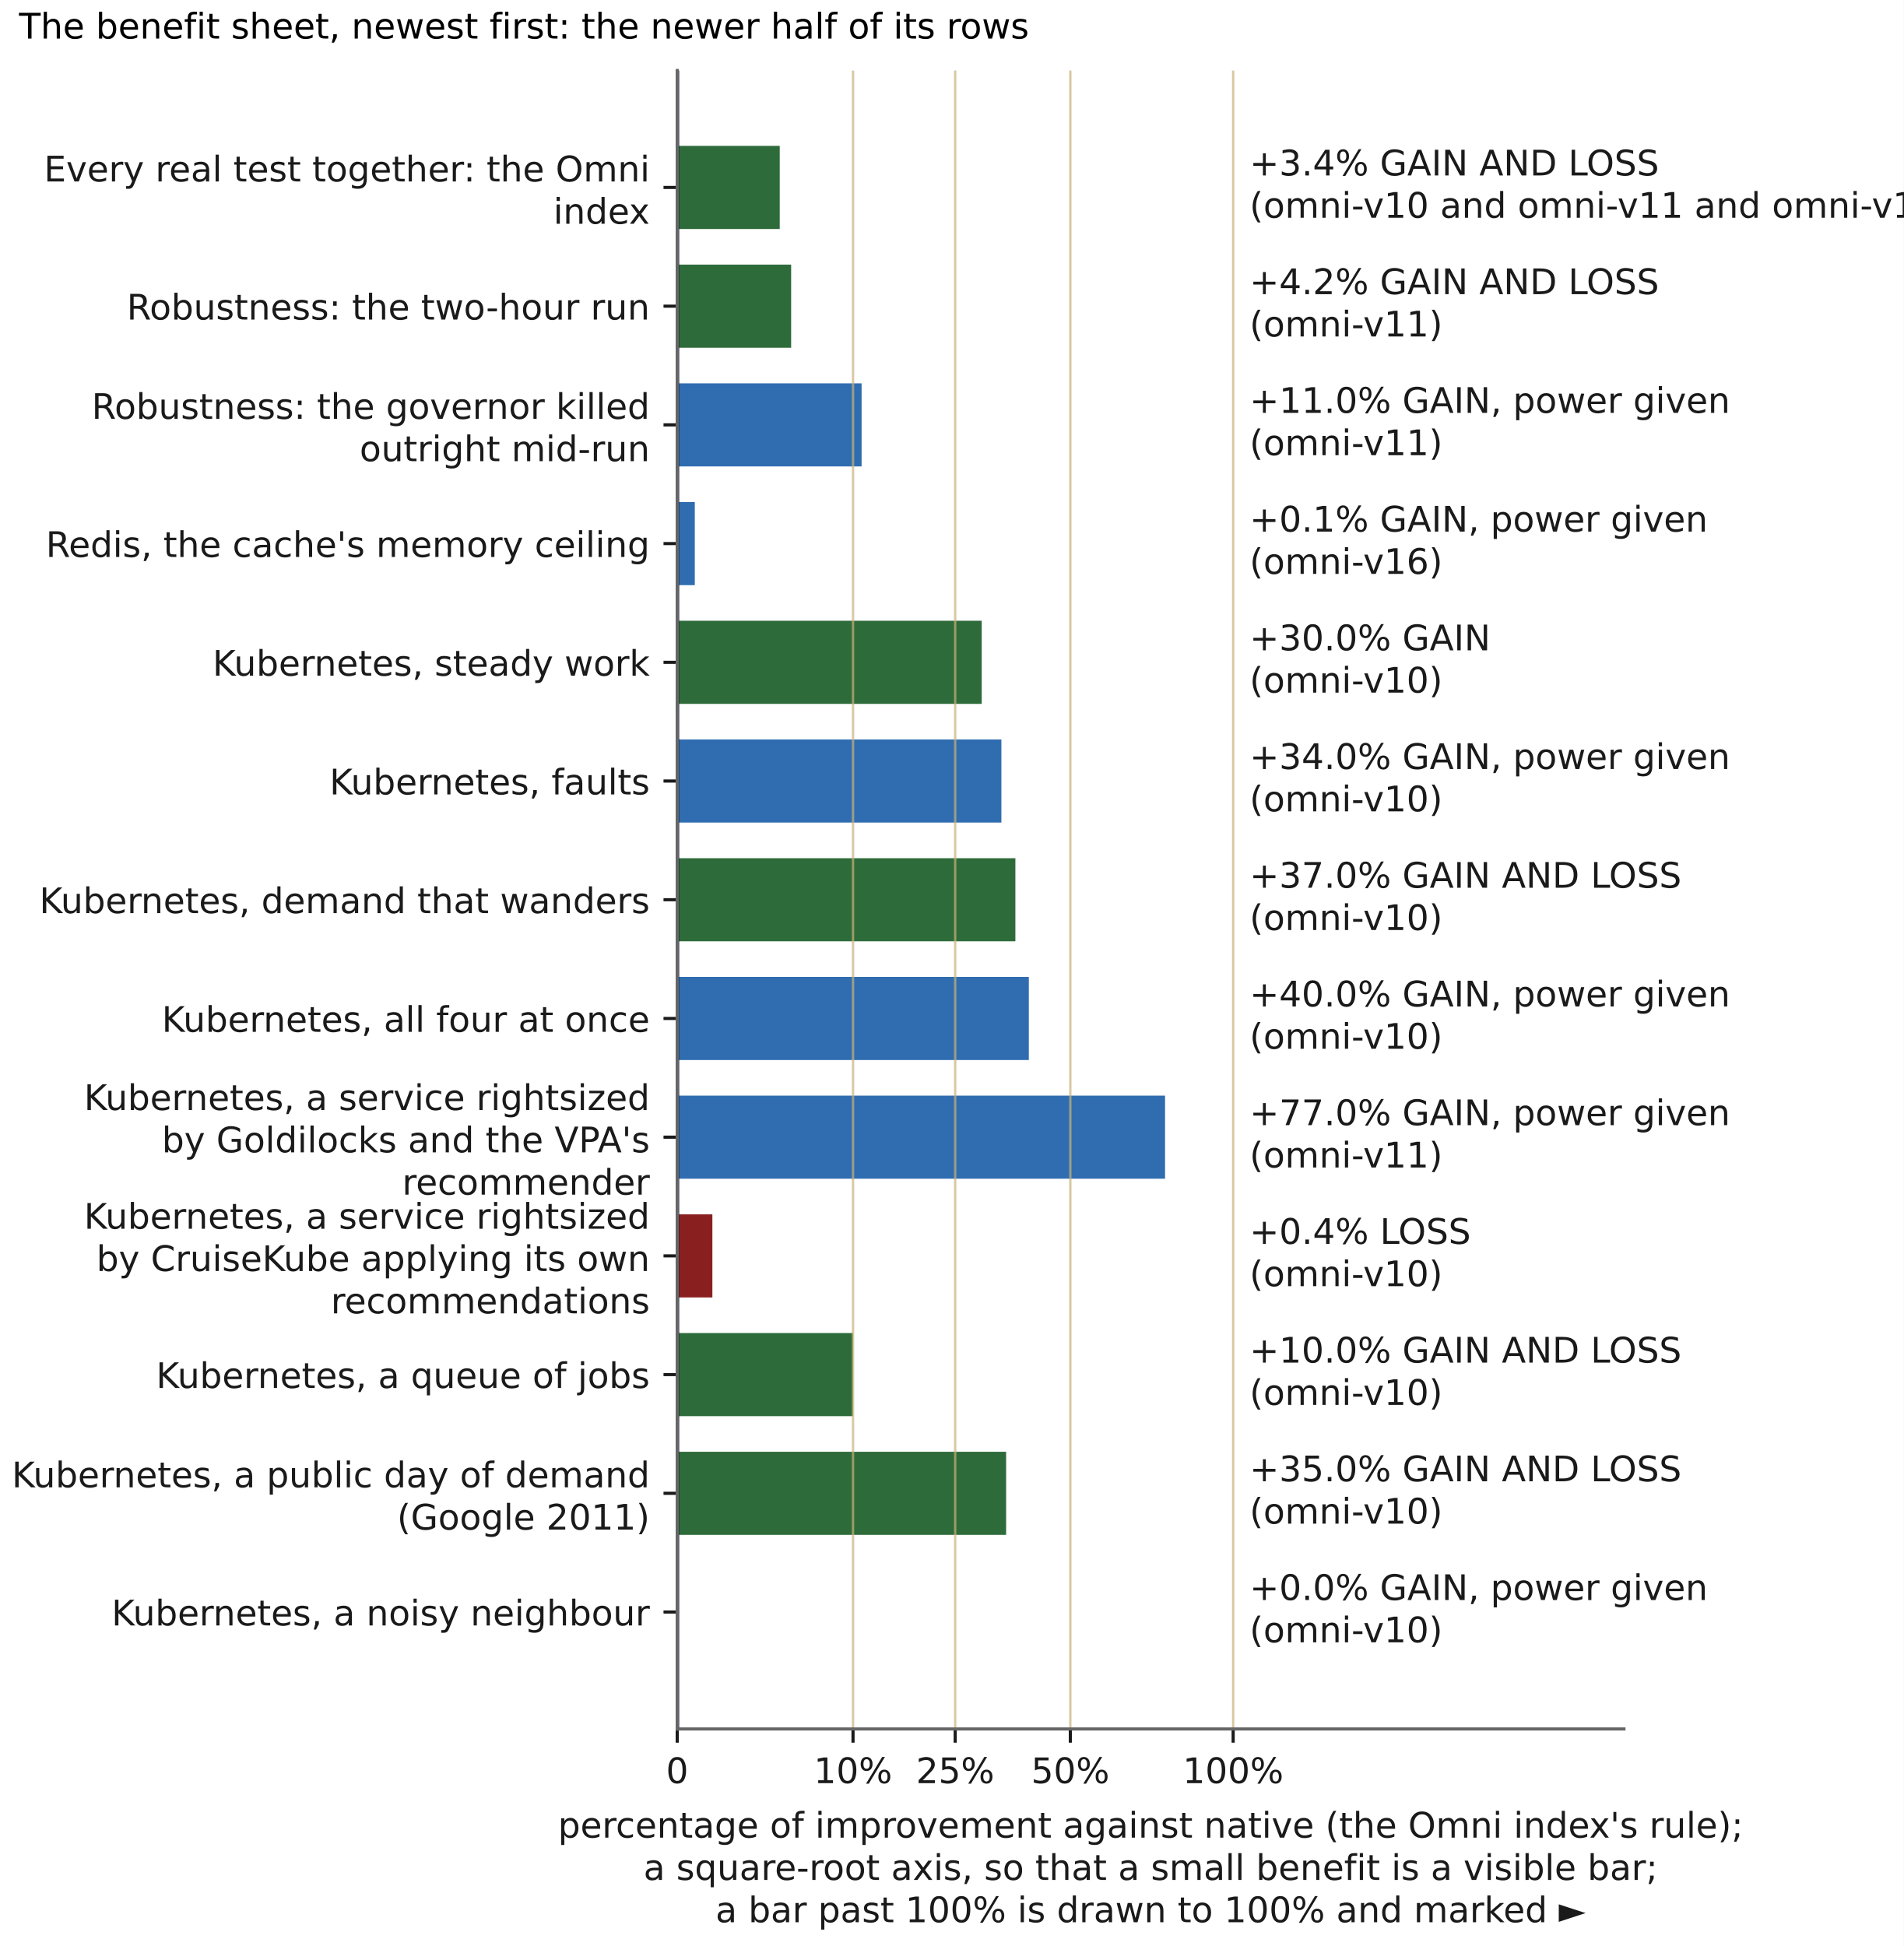
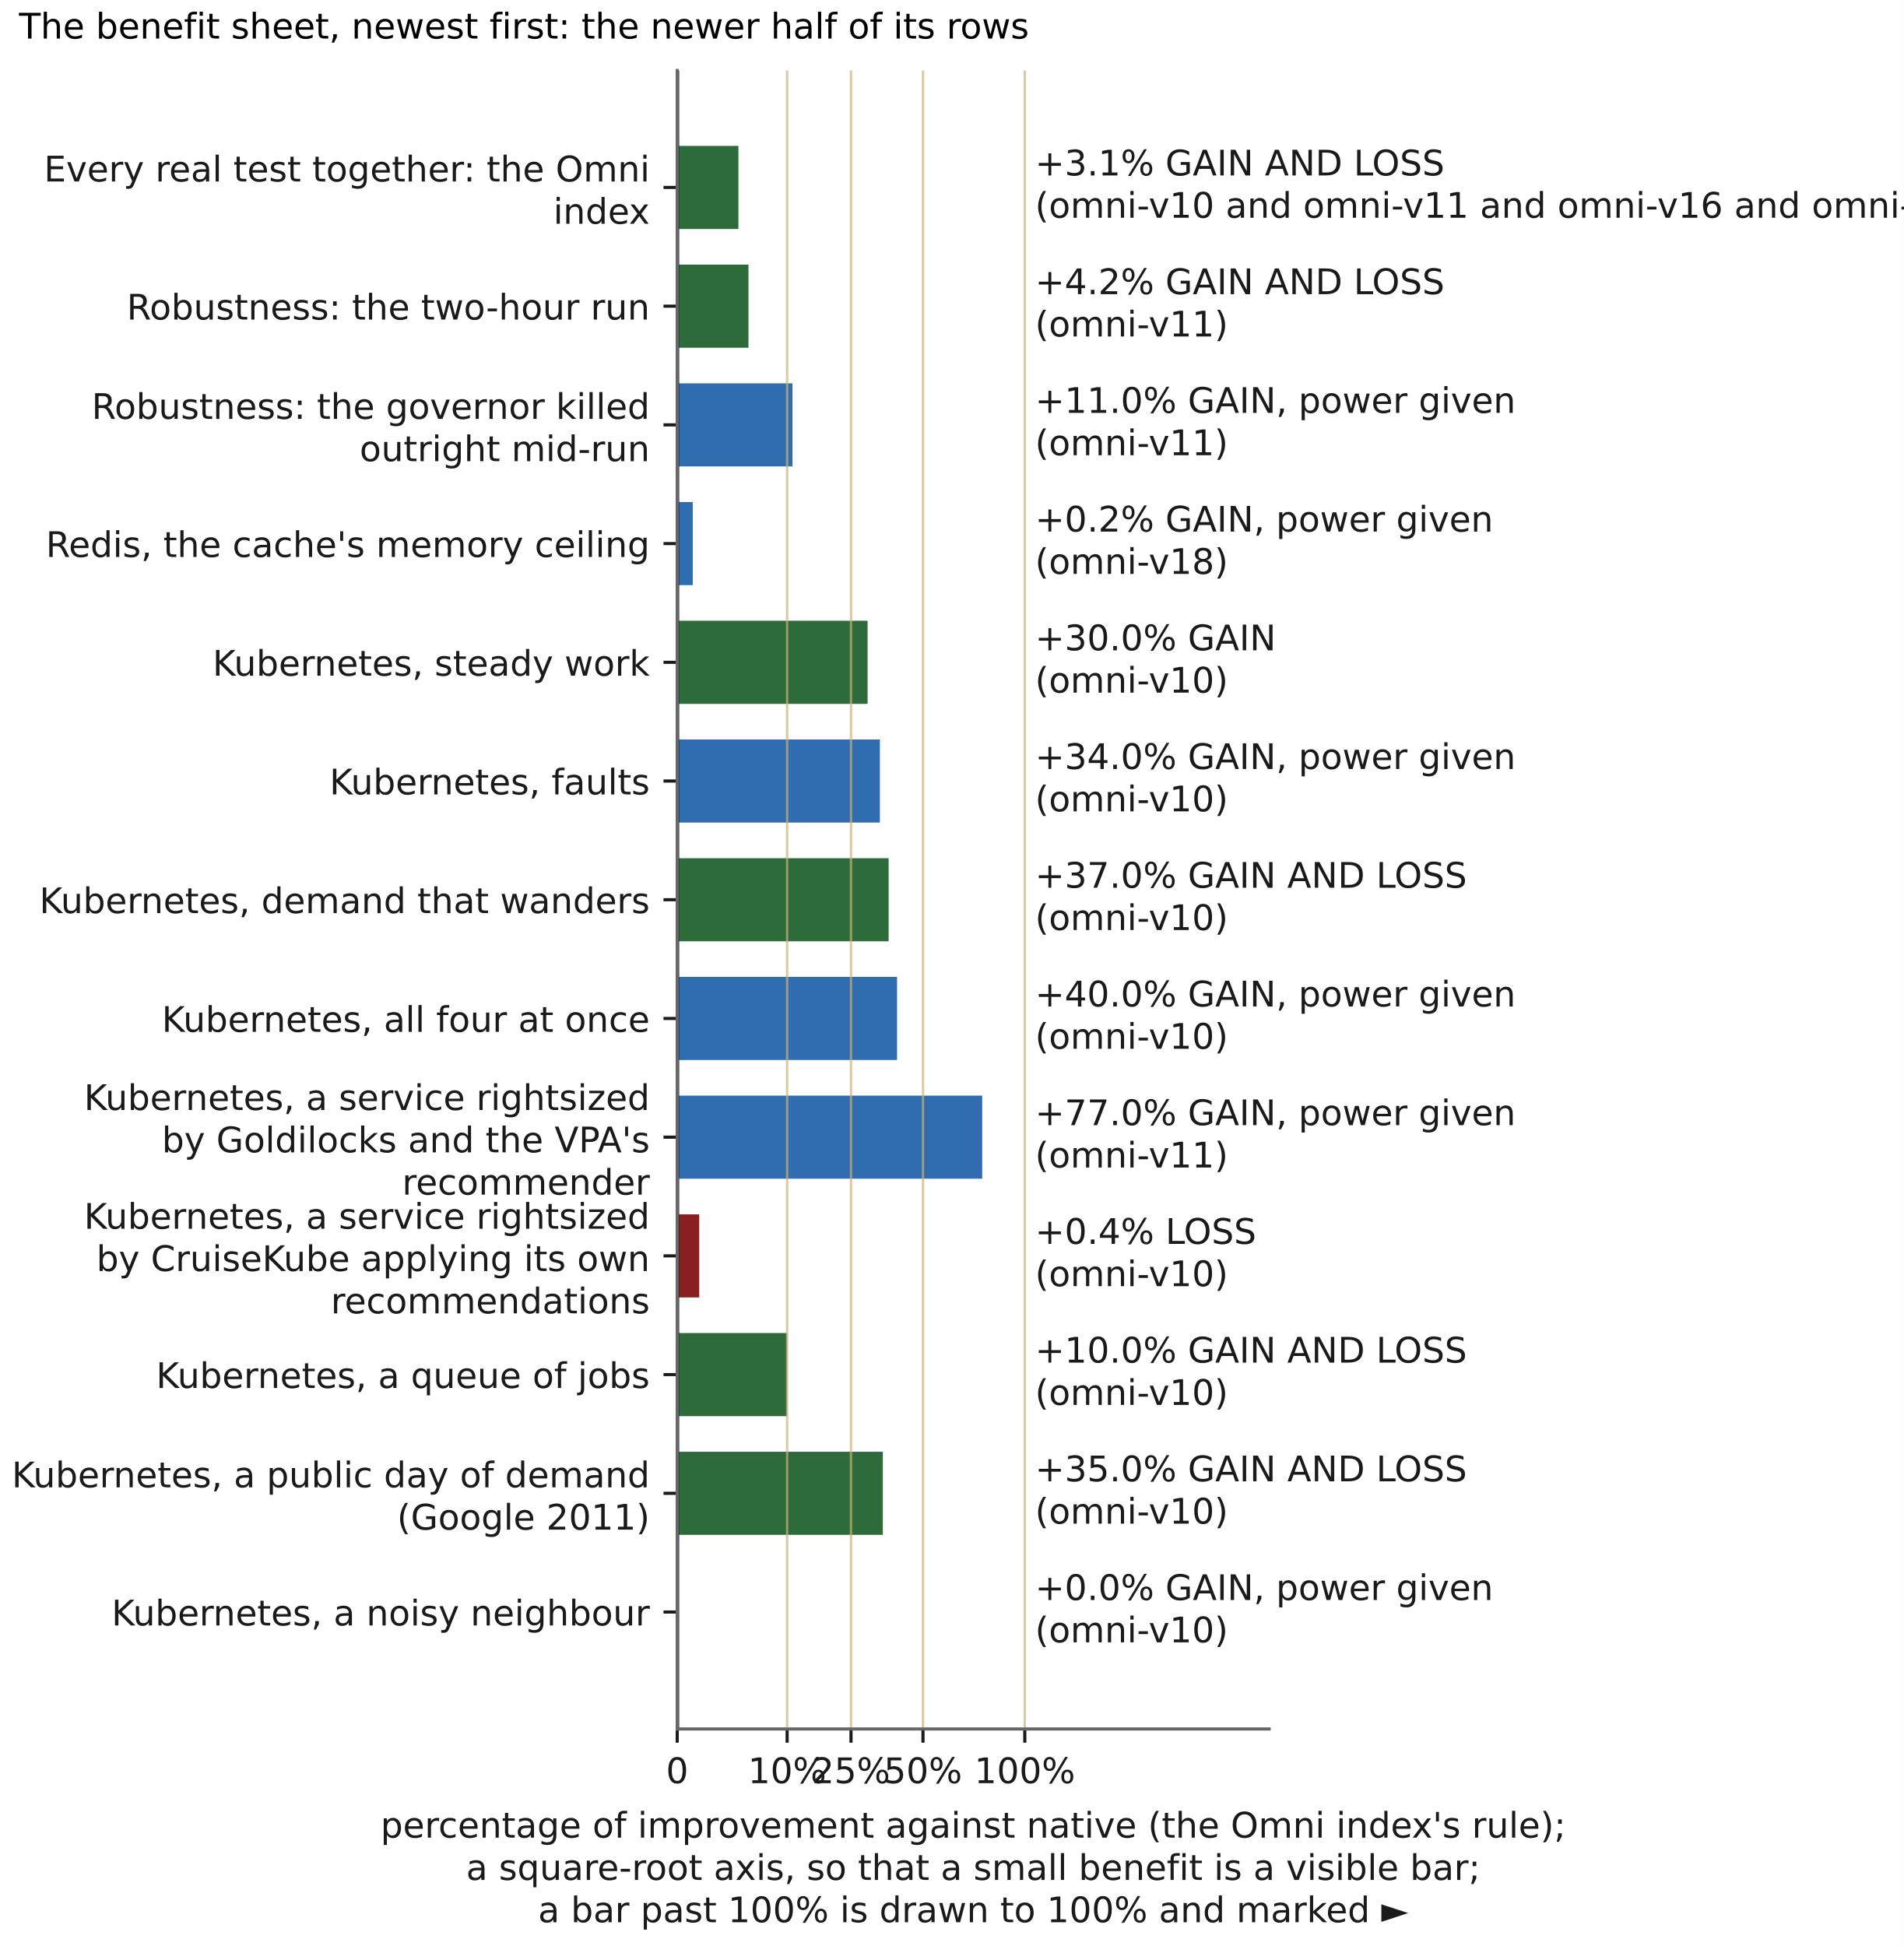
<svg xmlns="http://www.w3.org/2000/svg" xmlns:xlink="http://www.w3.org/1999/xlink" width="486pt" height="496.8pt" viewBox="0 0 486 496.8" version="1.1">
  <defs>
    <style type="text/css">*{stroke-linejoin: round; stroke-linecap: butt}</style>
  </defs>
  <g id="figure_1">
    <g id="patch_1">
      <path d="M 0 496.8  L 486 496.8  L 486 0  L 0 0  z " style="fill: #ffffff" />
    </g>
    <g id="axes_1">
      <g id="patch_2">
-         <path d="M 172.886 441.392  L 414.575 441.392  L 414.575 18.001  L 172.886 18.001  z " style="fill: #ffffff" />
+         <path d="M 172.886 441.392  L 323.991 441.392  L 323.991 18.001  L 172.886 18.001  z " style="fill: #ffffff" />
      </g>
      <g id="patch_3">
-         <path d="M 172.886 422.147  L 172.886 422.147  L 172.886 400.932  L 172.886 400.932  z " clip-path="url(#p85b01a224c)" style="fill: #2f6db0" />
+         <path d="M 172.886 422.147  L 172.886 422.147  L 172.886 400.932  L 172.886 400.932  z " clip-path="url(#p01a9a364bd)" style="fill: #2f6db0" />
      </g>
      <g id="patch_4">
-         <path d="M 172.886 391.84  L 256.85 391.84  L 256.85 370.625  L 172.886 370.625  z " clip-path="url(#p85b01a224c)" style="fill: #2e6b3a" />
+         <path d="M 172.886 391.84  L 225.381 391.84  L 225.381 370.625  L 172.886 370.625  z " clip-path="url(#p01a9a364bd)" style="fill: #2e6b3a" />
      </g>
      <g id="patch_5">
-         <path d="M 172.886 361.533  L 217.767 361.533  L 217.767 340.318  L 172.886 340.318  z " clip-path="url(#p85b01a224c)" style="fill: #2e6b3a" />
+         <path d="M 172.886 361.533  L 200.946 361.533  L 200.946 340.318  L 172.886 340.318  z " clip-path="url(#p01a9a364bd)" style="fill: #2e6b3a" />
      </g>
      <g id="patch_6">
-         <path d="M 172.886 331.226  L 181.862 331.226  L 181.862 310.011  L 172.886 310.011  z " clip-path="url(#p85b01a224c)" style="fill: #8a1f1f" />
+         <path d="M 172.886 331.226  L 178.498 331.226  L 178.498 310.011  L 172.886 310.011  z " clip-path="url(#p01a9a364bd)" style="fill: #8a1f1f" />
      </g>
      <g id="patch_7">
-         <path d="M 172.886 300.919  L 297.425 300.919  L 297.425 279.704  L 172.886 279.704  z " clip-path="url(#p85b01a224c)" style="fill: #2f6db0" />
+         <path d="M 172.886 300.919  L 250.748 300.919  L 250.748 279.704  L 172.886 279.704  z " clip-path="url(#p01a9a364bd)" style="fill: #2f6db0" />
      </g>
      <g id="patch_8">
-         <path d="M 172.886 270.612  L 262.647 270.612  L 262.647 249.397  L 172.886 249.397  z " clip-path="url(#p85b01a224c)" style="fill: #2f6db0" />
+         <path d="M 172.886 270.612  L 229.005 270.612  L 229.005 249.397  L 172.886 249.397  z " clip-path="url(#p01a9a364bd)" style="fill: #2f6db0" />
      </g>
      <g id="patch_9">
-         <path d="M 172.886 240.304  L 259.216 240.304  L 259.216 219.089  L 172.886 219.089  z " clip-path="url(#p85b01a224c)" style="fill: #2e6b3a" />
+         <path d="M 172.886 240.304  L 226.86 240.304  L 226.86 219.089  L 172.886 219.089  z " clip-path="url(#p01a9a364bd)" style="fill: #2e6b3a" />
      </g>
      <g id="patch_10">
-         <path d="M 172.886 209.997  L 255.642 209.997  L 255.642 188.782  L 172.886 188.782  z " clip-path="url(#p85b01a224c)" style="fill: #2f6db0" />
+         <path d="M 172.886 209.997  L 224.625 209.997  L 224.625 188.782  L 172.886 188.782  z " clip-path="url(#p01a9a364bd)" style="fill: #2f6db0" />
      </g>
      <g id="patch_11">
-         <path d="M 172.886 179.69  L 250.622 179.69  L 250.622 158.475  L 172.886 158.475  z " clip-path="url(#p85b01a224c)" style="fill: #2e6b3a" />
+         <path d="M 172.886 179.69  L 221.487 179.69  L 221.487 158.475  L 172.886 158.475  z " clip-path="url(#p01a9a364bd)" style="fill: #2e6b3a" />
      </g>
      <g id="patch_12">
-         <path d="M 172.886 149.383  L 177.374 149.383  L 177.374 128.168  L 172.886 128.168  z " clip-path="url(#p85b01a224c)" style="fill: #2f6db0" />
+         <path d="M 172.886 149.383  L 176.854 149.383  L 176.854 128.168  L 172.886 128.168  z " clip-path="url(#p01a9a364bd)" style="fill: #2f6db0" />
      </g>
      <g id="patch_13">
-         <path d="M 172.886 119.076  L 219.957 119.076  L 219.957 97.861  L 172.886 97.861  z " clip-path="url(#p85b01a224c)" style="fill: #2f6db0" />
+         <path d="M 172.886 119.076  L 202.315 119.076  L 202.315 97.861  L 172.886 97.861  z " clip-path="url(#p01a9a364bd)" style="fill: #2f6db0" />
      </g>
      <g id="patch_14">
-         <path d="M 172.886 88.769  L 201.972 88.769  L 201.972 67.554  L 172.886 67.554  z " clip-path="url(#p85b01a224c)" style="fill: #2e6b3a" />
+         <path d="M 172.886 88.769  L 191.071 88.769  L 191.071 67.554  L 172.886 67.554  z " clip-path="url(#p01a9a364bd)" style="fill: #2e6b3a" />
      </g>
      <g id="patch_15">
-         <path d="M 172.886 58.461  L 199.056 58.461  L 199.056 37.246  L 172.886 37.246  z " clip-path="url(#p85b01a224c)" style="fill: #2e6b3a" />
+         <path d="M 172.886 58.461  L 188.509 58.461  L 188.509 37.246  L 172.886 37.246  z " clip-path="url(#p01a9a364bd)" style="fill: #2e6b3a" />
      </g>
      <g id="matplotlib.axis_1">
        <g id="xtick_1">
          <g id="line2d_1">
-             <path d="M 172.886 441.392  L 172.886 18.001  " clip-path="url(#p85b01a224c)" style="fill: none; stroke: #c9b27a; stroke-opacity: 0.7; stroke-width: 0.6; stroke-linecap: square" />
+             <path d="M 172.886 441.392  L 172.886 18.001  " clip-path="url(#p01a9a364bd)" style="fill: none; stroke: #c9b27a; stroke-opacity: 0.7; stroke-width: 0.6; stroke-linecap: square" />
          </g>
          <g id="line2d_2">
            <defs>
              <path id="m814b2a8047" d="M 0 0  L 0 3.5  " style="stroke: #1a1a1a; stroke-width: 0.8" />
            </defs>
            <g>
              <use xlink:href="#m814b2a8047" x="172.886" y="441.392" style="fill: #1a1a1a; stroke: #1a1a1a; stroke-width: 0.8" />
            </g>
          </g>
          <g id="text_1">
            <text style="font-size: 9px; font-family: 'DejaVu Sans'; text-anchor: middle; fill: #1a1a1a" x="172.886" y="455.23" transform="rotate(-0 172.8862 455.2303)">0</text>
          </g>
        </g>
        <g id="xtick_2">
          <g id="line2d_3">
-             <path d="M 217.767 441.392  L 217.767 18.001  " clip-path="url(#p85b01a224c)" style="fill: none; stroke: #c9b27a; stroke-opacity: 0.7; stroke-width: 0.6; stroke-linecap: square" />
+             <path d="M 200.946 441.392  L 200.946 18.001  " clip-path="url(#p01a9a364bd)" style="fill: none; stroke: #c9b27a; stroke-opacity: 0.7; stroke-width: 0.6; stroke-linecap: square" />
          </g>
          <g id="line2d_4">
            <g>
-               <use xlink:href="#m814b2a8047" x="217.767" y="441.392" style="fill: #1a1a1a; stroke: #1a1a1a; stroke-width: 0.8" />
+               <use xlink:href="#m814b2a8047" x="200.946" y="441.392" style="fill: #1a1a1a; stroke: #1a1a1a; stroke-width: 0.8" />
            </g>
          </g>
          <g id="text_2">
-             <text style="font-size: 9px; font-family: 'DejaVu Sans'; text-anchor: middle; fill: #1a1a1a" x="217.767" y="455.23" transform="rotate(-0 217.7667 455.2303)">10%</text>
+             <text style="font-size: 9px; font-family: 'DejaVu Sans'; text-anchor: middle; fill: #1a1a1a" x="200.946" y="455.23" transform="rotate(-0 200.9457 455.2303)">10%</text>
          </g>
        </g>
        <g id="xtick_3">
          <g id="line2d_5">
-             <path d="M 243.849 441.392  L 243.849 18.001  " clip-path="url(#p85b01a224c)" style="fill: none; stroke: #c9b27a; stroke-opacity: 0.7; stroke-width: 0.6; stroke-linecap: square" />
+             <path d="M 217.252 441.392  L 217.252 18.001  " clip-path="url(#p01a9a364bd)" style="fill: none; stroke: #c9b27a; stroke-opacity: 0.7; stroke-width: 0.6; stroke-linecap: square" />
          </g>
          <g id="line2d_6">
            <g>
-               <use xlink:href="#m814b2a8047" x="243.849" y="441.392" style="fill: #1a1a1a; stroke: #1a1a1a; stroke-width: 0.8" />
+               <use xlink:href="#m814b2a8047" x="217.252" y="441.392" style="fill: #1a1a1a; stroke: #1a1a1a; stroke-width: 0.8" />
            </g>
          </g>
          <g id="text_3">
-             <text style="font-size: 9px; font-family: 'DejaVu Sans'; text-anchor: middle; fill: #1a1a1a" x="243.849" y="455.23" transform="rotate(-0 243.8486 455.2303)">25%</text>
+             <text style="font-size: 9px; font-family: 'DejaVu Sans'; text-anchor: middle; fill: #1a1a1a" x="217.252" y="455.23" transform="rotate(-0 217.2521 455.2303)">25%</text>
          </g>
        </g>
        <g id="xtick_4">
          <g id="line2d_7">
-             <path d="M 273.242 441.392  L 273.242 18.001  " clip-path="url(#p85b01a224c)" style="fill: none; stroke: #c9b27a; stroke-opacity: 0.7; stroke-width: 0.6; stroke-linecap: square" />
+             <path d="M 235.629 441.392  L 235.629 18.001  " clip-path="url(#p01a9a364bd)" style="fill: none; stroke: #c9b27a; stroke-opacity: 0.7; stroke-width: 0.6; stroke-linecap: square" />
          </g>
          <g id="line2d_8">
            <g>
-               <use xlink:href="#m814b2a8047" x="273.242" y="441.392" style="fill: #1a1a1a; stroke: #1a1a1a; stroke-width: 0.8" />
+               <use xlink:href="#m814b2a8047" x="235.629" y="441.392" style="fill: #1a1a1a; stroke: #1a1a1a; stroke-width: 0.8" />
            </g>
          </g>
          <g id="text_4">
-             <text style="font-size: 9px; font-family: 'DejaVu Sans'; text-anchor: middle; fill: #1a1a1a" x="273.242" y="455.23" transform="rotate(-0 273.2421 455.2303)">50%</text>
+             <text style="font-size: 9px; font-family: 'DejaVu Sans'; text-anchor: middle; fill: #1a1a1a" x="235.629" y="455.23" transform="rotate(-0 235.6291 455.2303)">50%</text>
          </g>
        </g>
        <g id="xtick_5">
          <g id="line2d_9">
-             <path d="M 314.811 441.392  L 314.811 18.001  " clip-path="url(#p85b01a224c)" style="fill: none; stroke: #c9b27a; stroke-opacity: 0.7; stroke-width: 0.6; stroke-linecap: square" />
+             <path d="M 261.618 441.392  L 261.618 18.001  " clip-path="url(#p01a9a364bd)" style="fill: none; stroke: #c9b27a; stroke-opacity: 0.7; stroke-width: 0.6; stroke-linecap: square" />
          </g>
          <g id="line2d_10">
            <g>
-               <use xlink:href="#m814b2a8047" x="314.811" y="441.392" style="fill: #1a1a1a; stroke: #1a1a1a; stroke-width: 0.8" />
+               <use xlink:href="#m814b2a8047" x="261.618" y="441.392" style="fill: #1a1a1a; stroke: #1a1a1a; stroke-width: 0.8" />
            </g>
          </g>
          <g id="text_5">
-             <text style="font-size: 9px; font-family: 'DejaVu Sans'; text-anchor: middle; fill: #1a1a1a" x="314.811" y="455.23" transform="rotate(-0 314.8109 455.2303)">100%</text>
+             <text style="font-size: 9px; font-family: 'DejaVu Sans'; text-anchor: middle; fill: #1a1a1a" x="261.618" y="455.23" transform="rotate(-0 261.6181 455.2303)">100%</text>
          </g>
        </g>
        <g id="text_6">
-           <text style="font-size: 9px; font-family: 'DejaVu Sans'; fill: #1a1a1a" transform="translate(142.445 469.1318)">percentage of improvement against native (the Omni index's rule);</text>
-           <text style="font-size: 9px; font-family: 'DejaVu Sans'; fill: #1a1a1a" transform="translate(164.2805 479.9343)">a square-root axis, so that a small benefit is a visible bar;</text>
-           <text style="font-size: 9px; font-family: 'DejaVu Sans'; fill: #1a1a1a" transform="translate(182.6567 490.7368)">a bar past 100% is drawn to 100% and marked ►</text>
+           <text style="font-size: 9px; font-family: 'DejaVu Sans'; fill: #1a1a1a" transform="translate(97.15291 469.1318)">percentage of improvement against native (the Omni index's rule);</text>
+           <text style="font-size: 9px; font-family: 'DejaVu Sans'; fill: #1a1a1a" transform="translate(118.9885 479.9343)">a square-root axis, so that a small benefit is a visible bar;</text>
+           <text style="font-size: 9px; font-family: 'DejaVu Sans'; fill: #1a1a1a" transform="translate(137.3646 490.7368)">a bar past 100% is drawn to 100% and marked ►</text>
        </g>
      </g>
      <g id="matplotlib.axis_2">
        <g id="ytick_1">
          <g id="line2d_11">
            <defs>
              <path id="m31e56b5a68" d="M 0 0  L -3.5 0  " style="stroke: #1a1a1a; stroke-width: 0.8" />
            </defs>
            <g>
              <use xlink:href="#m31e56b5a68" x="172.886" y="411.54" style="fill: #1a1a1a; stroke: #1a1a1a; stroke-width: 0.8" />
            </g>
          </g>
          <g id="text_7">
            <text style="font-size: 9px; font-family: 'DejaVu Sans'; text-anchor: end; fill: #1a1a1a" x="165.886" y="414.959" transform="rotate(-0 165.8862 414.9591)">Kubernetes, a noisy neighbour</text>
          </g>
        </g>
        <g id="ytick_2">
          <g id="line2d_12">
            <g>
              <use xlink:href="#m31e56b5a68" x="172.886" y="381.233" style="fill: #1a1a1a; stroke: #1a1a1a; stroke-width: 0.8" />
            </g>
          </g>
          <g id="text_8">
            <text style="font-size: 9px; font-family: 'DejaVu Sans'; fill: #1a1a1a" transform="translate(3.00024 379.7012)">Kubernetes, a public day of demand</text>
            <text style="font-size: 9px; font-family: 'DejaVu Sans'; fill: #1a1a1a" transform="translate(101.359 390.5036)">(Google 2011)</text>
          </g>
        </g>
        <g id="ytick_3">
          <g id="line2d_13">
            <g>
              <use xlink:href="#m31e56b5a68" x="172.886" y="350.926" style="fill: #1a1a1a; stroke: #1a1a1a; stroke-width: 0.8" />
            </g>
          </g>
          <g id="text_9">
            <text style="font-size: 9px; font-family: 'DejaVu Sans'; text-anchor: end; fill: #1a1a1a" x="165.886" y="354.345" transform="rotate(-0 165.8862 354.3448)">Kubernetes, a queue of jobs</text>
          </g>
        </g>
        <g id="ytick_4">
          <g id="line2d_14">
            <g>
              <use xlink:href="#m31e56b5a68" x="172.886" y="320.618" style="fill: #1a1a1a; stroke: #1a1a1a; stroke-width: 0.8" />
            </g>
          </g>
          <g id="text_10">
            <text style="font-size: 9px; font-family: 'DejaVu Sans'; fill: #1a1a1a" transform="translate(21.43336 313.6856)">Kubernetes, a service rightsized</text>
            <text style="font-size: 9px; font-family: 'DejaVu Sans'; fill: #1a1a1a" transform="translate(24.60587 324.4881)">by CruiseKube applying its own</text>
            <text style="font-size: 9px; font-family: 'DejaVu Sans'; fill: #1a1a1a" transform="translate(84.46008 335.2906)">recommendations</text>
          </g>
        </g>
        <g id="ytick_5">
          <g id="line2d_15">
            <g>
              <use xlink:href="#m31e56b5a68" x="172.886" y="290.311" style="fill: #1a1a1a; stroke: #1a1a1a; stroke-width: 0.8" />
            </g>
          </g>
          <g id="text_11">
            <text style="font-size: 9px; font-family: 'DejaVu Sans'; fill: #1a1a1a" transform="translate(21.43336 283.3785)">Kubernetes, a service rightsized</text>
            <text style="font-size: 9px; font-family: 'DejaVu Sans'; fill: #1a1a1a" transform="translate(41.32477 294.1809)">by Goldilocks and the VPA's</text>
            <text style="font-size: 9px; font-family: 'DejaVu Sans'; fill: #1a1a1a" transform="translate(102.6654 304.9834)">recommender</text>
          </g>
        </g>
        <g id="ytick_6">
          <g id="line2d_16">
            <g>
              <use xlink:href="#m31e56b5a68" x="172.886" y="260.004" style="fill: #1a1a1a; stroke: #1a1a1a; stroke-width: 0.8" />
            </g>
          </g>
          <g id="text_12">
            <text style="font-size: 9px; font-family: 'DejaVu Sans'; text-anchor: end; fill: #1a1a1a" x="165.886" y="263.423" transform="rotate(-0 165.8862 263.4234)">Kubernetes, all four at once</text>
          </g>
        </g>
        <g id="ytick_7">
          <g id="line2d_17">
            <g>
              <use xlink:href="#m31e56b5a68" x="172.886" y="229.697" style="fill: #1a1a1a; stroke: #1a1a1a; stroke-width: 0.8" />
            </g>
          </g>
          <g id="text_13">
            <text style="font-size: 9px; font-family: 'DejaVu Sans'; text-anchor: end; fill: #1a1a1a" x="165.886" y="233.116" transform="rotate(-0 165.8862 233.1162)">Kubernetes, demand that wanders</text>
          </g>
        </g>
        <g id="ytick_8">
          <g id="line2d_18">
            <g>
              <use xlink:href="#m31e56b5a68" x="172.886" y="199.39" style="fill: #1a1a1a; stroke: #1a1a1a; stroke-width: 0.8" />
            </g>
          </g>
          <g id="text_14">
            <text style="font-size: 9px; font-family: 'DejaVu Sans'; text-anchor: end; fill: #1a1a1a" x="165.886" y="202.809" transform="rotate(-0 165.8862 202.809)">Kubernetes, faults</text>
          </g>
        </g>
        <g id="ytick_9">
          <g id="line2d_19">
            <g>
              <use xlink:href="#m31e56b5a68" x="172.886" y="169.083" style="fill: #1a1a1a; stroke: #1a1a1a; stroke-width: 0.8" />
            </g>
          </g>
          <g id="text_15">
            <text style="font-size: 9px; font-family: 'DejaVu Sans'; text-anchor: end; fill: #1a1a1a" x="165.886" y="172.502" transform="rotate(-0 165.8862 172.5019)">Kubernetes, steady work</text>
          </g>
        </g>
        <g id="ytick_10">
          <g id="line2d_20">
            <g>
              <use xlink:href="#m31e56b5a68" x="172.886" y="138.775" style="fill: #1a1a1a; stroke: #1a1a1a; stroke-width: 0.8" />
            </g>
          </g>
          <g id="text_16">
            <text style="font-size: 9px; font-family: 'DejaVu Sans'; text-anchor: end; fill: #1a1a1a" x="165.886" y="142.195" transform="rotate(-0 165.8862 142.1947)">Redis, the cache's memory ceiling</text>
          </g>
        </g>
        <g id="ytick_11">
          <g id="line2d_21">
            <g>
              <use xlink:href="#m31e56b5a68" x="172.886" y="108.468" style="fill: #1a1a1a; stroke: #1a1a1a; stroke-width: 0.8" />
            </g>
          </g>
          <g id="text_17">
            <text style="font-size: 9px; font-family: 'DejaVu Sans'; fill: #1a1a1a" transform="translate(23.39227 106.9368)">Robustness: the governor killed</text>
            <text style="font-size: 9px; font-family: 'DejaVu Sans'; fill: #1a1a1a" transform="translate(91.80633 117.7392)">outright mid-run</text>
          </g>
        </g>
        <g id="ytick_12">
          <g id="line2d_22">
            <g>
              <use xlink:href="#m31e56b5a68" x="172.886" y="78.161" style="fill: #1a1a1a; stroke: #1a1a1a; stroke-width: 0.8" />
            </g>
          </g>
          <g id="text_18">
            <text style="font-size: 9px; font-family: 'DejaVu Sans'; text-anchor: end; fill: #1a1a1a" x="165.886" y="81.58" transform="rotate(-0 165.8862 81.58042)">Robustness: the two-hour run</text>
          </g>
        </g>
        <g id="ytick_13">
          <g id="line2d_23">
            <g>
              <use xlink:href="#m31e56b5a68" x="172.886" y="47.854" style="fill: #1a1a1a; stroke: #1a1a1a; stroke-width: 0.8" />
            </g>
          </g>
          <g id="text_19">
            <text style="font-size: 9px; font-family: 'DejaVu Sans'; fill: #1a1a1a" transform="translate(11.21274 46.32248)">Every real test together: the Omni</text>
            <text style="font-size: 9px; font-family: 'DejaVu Sans'; fill: #1a1a1a" transform="translate(141.2613 57.12494)">index</text>
          </g>
        </g>
      </g>
      <g id="line2d_24">
-         <path d="M 172.886 441.392  L 172.886 18.001  " clip-path="url(#p85b01a224c)" style="fill: none; stroke: #0b1f3a; stroke-linecap: square" />
+         <path d="M 172.886 441.392  L 172.886 18.001  " clip-path="url(#p01a9a364bd)" style="fill: none; stroke: #0b1f3a; stroke-linecap: square" />
      </g>
      <g id="patch_16">
        <path d="M 172.886 441.392  L 172.886 18.001  " style="fill: none; stroke: #666666; stroke-width: 0.8; stroke-linejoin: miter; stroke-linecap: square" />
      </g>
      <g id="patch_17">
-         <path d="M 172.886 441.392  L 414.575 441.392  " style="fill: none; stroke: #666666; stroke-width: 0.8; stroke-linejoin: miter; stroke-linecap: square" />
+         <path d="M 172.886 441.392  L 323.991 441.392  " style="fill: none; stroke: #666666; stroke-width: 0.8; stroke-linejoin: miter; stroke-linecap: square" />
      </g>
      <g id="text_20">
-         <text style="font-size: 9px; font-family: 'DejaVu Sans'; fill: #1a1a1a" transform="translate(319.0067 408.4768)">+0.0% GAIN, power given</text>
-         <text style="font-size: 9px; font-family: 'DejaVu Sans'; fill: #1a1a1a" transform="translate(319.0067 419.2793)">(omni-v10)</text>
+         <text style="font-size: 9px; font-family: 'DejaVu Sans'; fill: #1a1a1a" transform="translate(264.2413 408.4768)">+0.0% GAIN, power given</text>
+         <text style="font-size: 9px; font-family: 'DejaVu Sans'; fill: #1a1a1a" transform="translate(264.2413 419.2793)">(omni-v10)</text>
      </g>
      <g id="text_21">
-         <text style="font-size: 9px; font-family: 'DejaVu Sans'; fill: #1a1a1a" transform="translate(319.0067 378.1693)">+35.0% GAIN AND LOSS</text>
-         <text style="font-size: 9px; font-family: 'DejaVu Sans'; fill: #1a1a1a" transform="translate(319.0067 388.9718)">(omni-v10)</text>
+         <text style="font-size: 9px; font-family: 'DejaVu Sans'; fill: #1a1a1a" transform="translate(264.2413 378.1693)">+35.0% GAIN AND LOSS</text>
+         <text style="font-size: 9px; font-family: 'DejaVu Sans'; fill: #1a1a1a" transform="translate(264.2413 388.9718)">(omni-v10)</text>
      </g>
      <g id="text_22">
-         <text style="font-size: 9px; font-family: 'DejaVu Sans'; fill: #1a1a1a" transform="translate(319.0067 347.8622)">+10.0% GAIN AND LOSS</text>
-         <text style="font-size: 9px; font-family: 'DejaVu Sans'; fill: #1a1a1a" transform="translate(319.0067 358.6646)">(omni-v10)</text>
+         <text style="font-size: 9px; font-family: 'DejaVu Sans'; fill: #1a1a1a" transform="translate(264.2413 347.8622)">+10.0% GAIN AND LOSS</text>
+         <text style="font-size: 9px; font-family: 'DejaVu Sans'; fill: #1a1a1a" transform="translate(264.2413 358.6646)">(omni-v10)</text>
      </g>
      <g id="text_23">
-         <text style="font-size: 9px; font-family: 'DejaVu Sans'; fill: #1a1a1a" transform="translate(319.0067 317.555)">+0.4% LOSS</text>
-         <text style="font-size: 9px; font-family: 'DejaVu Sans'; fill: #1a1a1a" transform="translate(319.0067 328.3575)">(omni-v10)</text>
+         <text style="font-size: 9px; font-family: 'DejaVu Sans'; fill: #1a1a1a" transform="translate(264.2413 317.555)">+0.4% LOSS</text>
+         <text style="font-size: 9px; font-family: 'DejaVu Sans'; fill: #1a1a1a" transform="translate(264.2413 328.3575)">(omni-v10)</text>
      </g>
      <g id="text_24">
-         <text style="font-size: 9px; font-family: 'DejaVu Sans'; fill: #1a1a1a" transform="translate(319.0067 287.2482)">+77.0% GAIN, power given</text>
-         <text style="font-size: 9px; font-family: 'DejaVu Sans'; fill: #1a1a1a" transform="translate(319.0067 298.0507)">(omni-v11)</text>
+         <text style="font-size: 9px; font-family: 'DejaVu Sans'; fill: #1a1a1a" transform="translate(264.2413 287.2482)">+77.0% GAIN, power given</text>
+         <text style="font-size: 9px; font-family: 'DejaVu Sans'; fill: #1a1a1a" transform="translate(264.2413 298.0507)">(omni-v11)</text>
      </g>
      <g id="text_25">
-         <text style="font-size: 9px; font-family: 'DejaVu Sans'; fill: #1a1a1a" transform="translate(319.0067 256.9411)">+40.0% GAIN, power given</text>
-         <text style="font-size: 9px; font-family: 'DejaVu Sans'; fill: #1a1a1a" transform="translate(319.0067 267.7435)">(omni-v10)</text>
+         <text style="font-size: 9px; font-family: 'DejaVu Sans'; fill: #1a1a1a" transform="translate(264.2413 256.9411)">+40.0% GAIN, power given</text>
+         <text style="font-size: 9px; font-family: 'DejaVu Sans'; fill: #1a1a1a" transform="translate(264.2413 267.7435)">(omni-v10)</text>
      </g>
      <g id="text_26">
-         <text style="font-size: 9px; font-family: 'DejaVu Sans'; fill: #1a1a1a" transform="translate(319.0067 226.6336)">+37.0% GAIN AND LOSS</text>
-         <text style="font-size: 9px; font-family: 'DejaVu Sans'; fill: #1a1a1a" transform="translate(319.0067 237.436)">(omni-v10)</text>
+         <text style="font-size: 9px; font-family: 'DejaVu Sans'; fill: #1a1a1a" transform="translate(264.2413 226.6336)">+37.0% GAIN AND LOSS</text>
+         <text style="font-size: 9px; font-family: 'DejaVu Sans'; fill: #1a1a1a" transform="translate(264.2413 237.436)">(omni-v10)</text>
      </g>
      <g id="text_27">
-         <text style="font-size: 9px; font-family: 'DejaVu Sans'; fill: #1a1a1a" transform="translate(319.0067 196.3268)">+34.0% GAIN, power given</text>
-         <text style="font-size: 9px; font-family: 'DejaVu Sans'; fill: #1a1a1a" transform="translate(319.0067 207.1292)">(omni-v10)</text>
+         <text style="font-size: 9px; font-family: 'DejaVu Sans'; fill: #1a1a1a" transform="translate(264.2413 196.3268)">+34.0% GAIN, power given</text>
+         <text style="font-size: 9px; font-family: 'DejaVu Sans'; fill: #1a1a1a" transform="translate(264.2413 207.1292)">(omni-v10)</text>
      </g>
      <g id="text_28">
-         <text style="font-size: 9px; font-family: 'DejaVu Sans'; fill: #1a1a1a" transform="translate(319.0067 166.0192)">+30.0% GAIN</text>
-         <text style="font-size: 9px; font-family: 'DejaVu Sans'; fill: #1a1a1a" transform="translate(319.0067 176.8217)">(omni-v10)</text>
+         <text style="font-size: 9px; font-family: 'DejaVu Sans'; fill: #1a1a1a" transform="translate(264.2413 166.0192)">+30.0% GAIN</text>
+         <text style="font-size: 9px; font-family: 'DejaVu Sans'; fill: #1a1a1a" transform="translate(264.2413 176.8217)">(omni-v10)</text>
      </g>
      <g id="text_29">
-         <text style="font-size: 9px; font-family: 'DejaVu Sans'; fill: #1a1a1a" transform="translate(319.0067 135.7124)">+0.1% GAIN, power given</text>
-         <text style="font-size: 9px; font-family: 'DejaVu Sans'; fill: #1a1a1a" transform="translate(319.0067 146.5149)">(omni-v16)</text>
+         <text style="font-size: 9px; font-family: 'DejaVu Sans'; fill: #1a1a1a" transform="translate(264.2413 135.7124)">+0.2% GAIN, power given</text>
+         <text style="font-size: 9px; font-family: 'DejaVu Sans'; fill: #1a1a1a" transform="translate(264.2413 146.5149)">(omni-v18)</text>
      </g>
      <g id="text_30">
-         <text style="font-size: 9px; font-family: 'DejaVu Sans'; fill: #1a1a1a" transform="translate(319.0067 105.4053)">+11.0% GAIN, power given</text>
-         <text style="font-size: 9px; font-family: 'DejaVu Sans'; fill: #1a1a1a" transform="translate(319.0067 116.2078)">(omni-v11)</text>
+         <text style="font-size: 9px; font-family: 'DejaVu Sans'; fill: #1a1a1a" transform="translate(264.2413 105.4053)">+11.0% GAIN, power given</text>
+         <text style="font-size: 9px; font-family: 'DejaVu Sans'; fill: #1a1a1a" transform="translate(264.2413 116.2078)">(omni-v11)</text>
      </g>
      <g id="text_31">
-         <text style="font-size: 9px; font-family: 'DejaVu Sans'; fill: #1a1a1a" transform="translate(319.0067 75.09779)">+4.2% GAIN AND LOSS</text>
-         <text style="font-size: 9px; font-family: 'DejaVu Sans'; fill: #1a1a1a" transform="translate(319.0067 85.90025)">(omni-v11)</text>
+         <text style="font-size: 9px; font-family: 'DejaVu Sans'; fill: #1a1a1a" transform="translate(264.2413 75.09779)">+4.2% GAIN AND LOSS</text>
+         <text style="font-size: 9px; font-family: 'DejaVu Sans'; fill: #1a1a1a" transform="translate(264.2413 85.90025)">(omni-v11)</text>
      </g>
      <g id="text_32">
-         <text style="font-size: 9px; font-family: 'DejaVu Sans'; fill: #1a1a1a" transform="translate(319.0067 44.79063)">+3.4% GAIN AND LOSS</text>
-         <text style="font-size: 9px; font-family: 'DejaVu Sans'; fill: #1a1a1a" transform="translate(319.0067 55.59309)">(omni-v10 and omni-v11 and omni-v16)</text>
+         <text style="font-size: 9px; font-family: 'DejaVu Sans'; fill: #1a1a1a" transform="translate(264.2413 44.79063)">+3.1% GAIN AND LOSS</text>
+         <text style="font-size: 9px; font-family: 'DejaVu Sans'; fill: #1a1a1a" transform="translate(264.2413 55.59309)">(omni-v10 and omni-v11 and omni-v16 and omni-v18)</text>
      </g>
    </g>
    <g id="text_33">
      <text style="font-size: 9px; font-family: 'DejaVu Sans'; text-anchor: start" x="4.86" y="9.839" transform="rotate(-0 4.86 9.838834)">The benefit sheet, newest first: the newer half of its rows</text>
    </g>
  </g>
  <defs>
-     <clipPath id="p85b01a224c">
-       <rect x="172.886" y="18.001" width="241.689" height="423.391" />
+     <clipPath id="p01a9a364bd">
+       <rect x="172.886" y="18.001" width="151.105" height="423.391" />
    </clipPath>
  </defs>
</svg>
